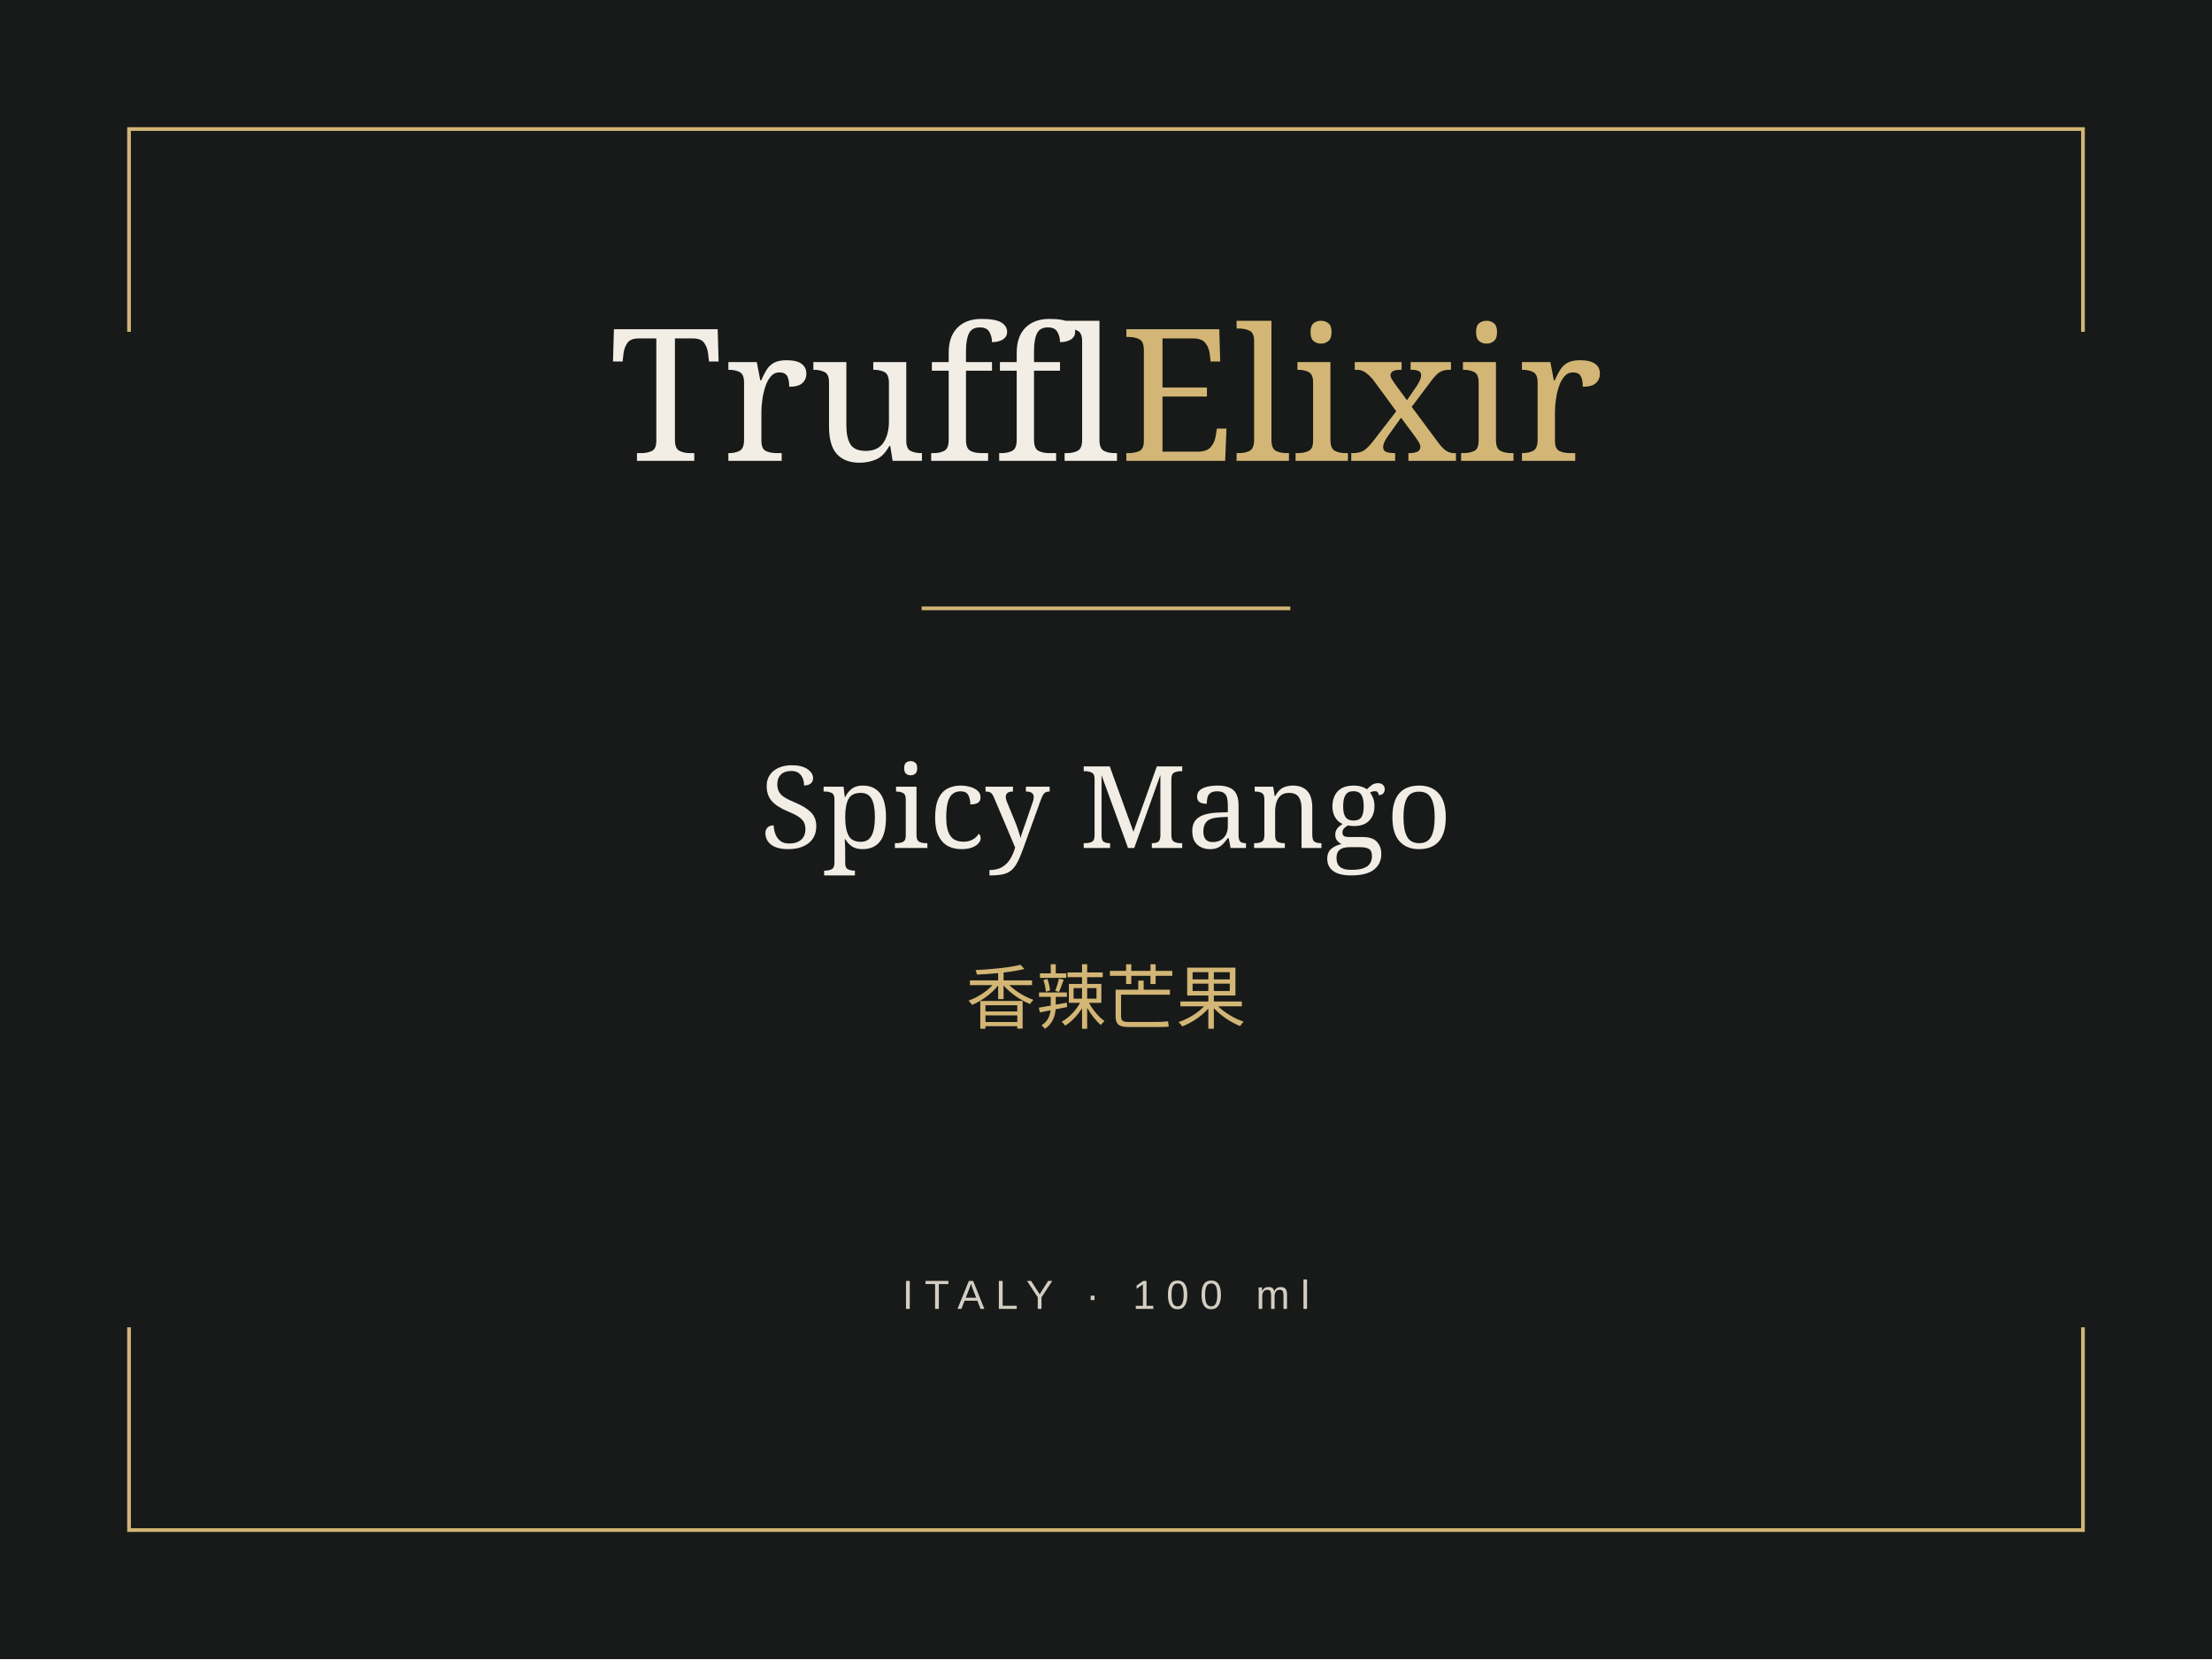
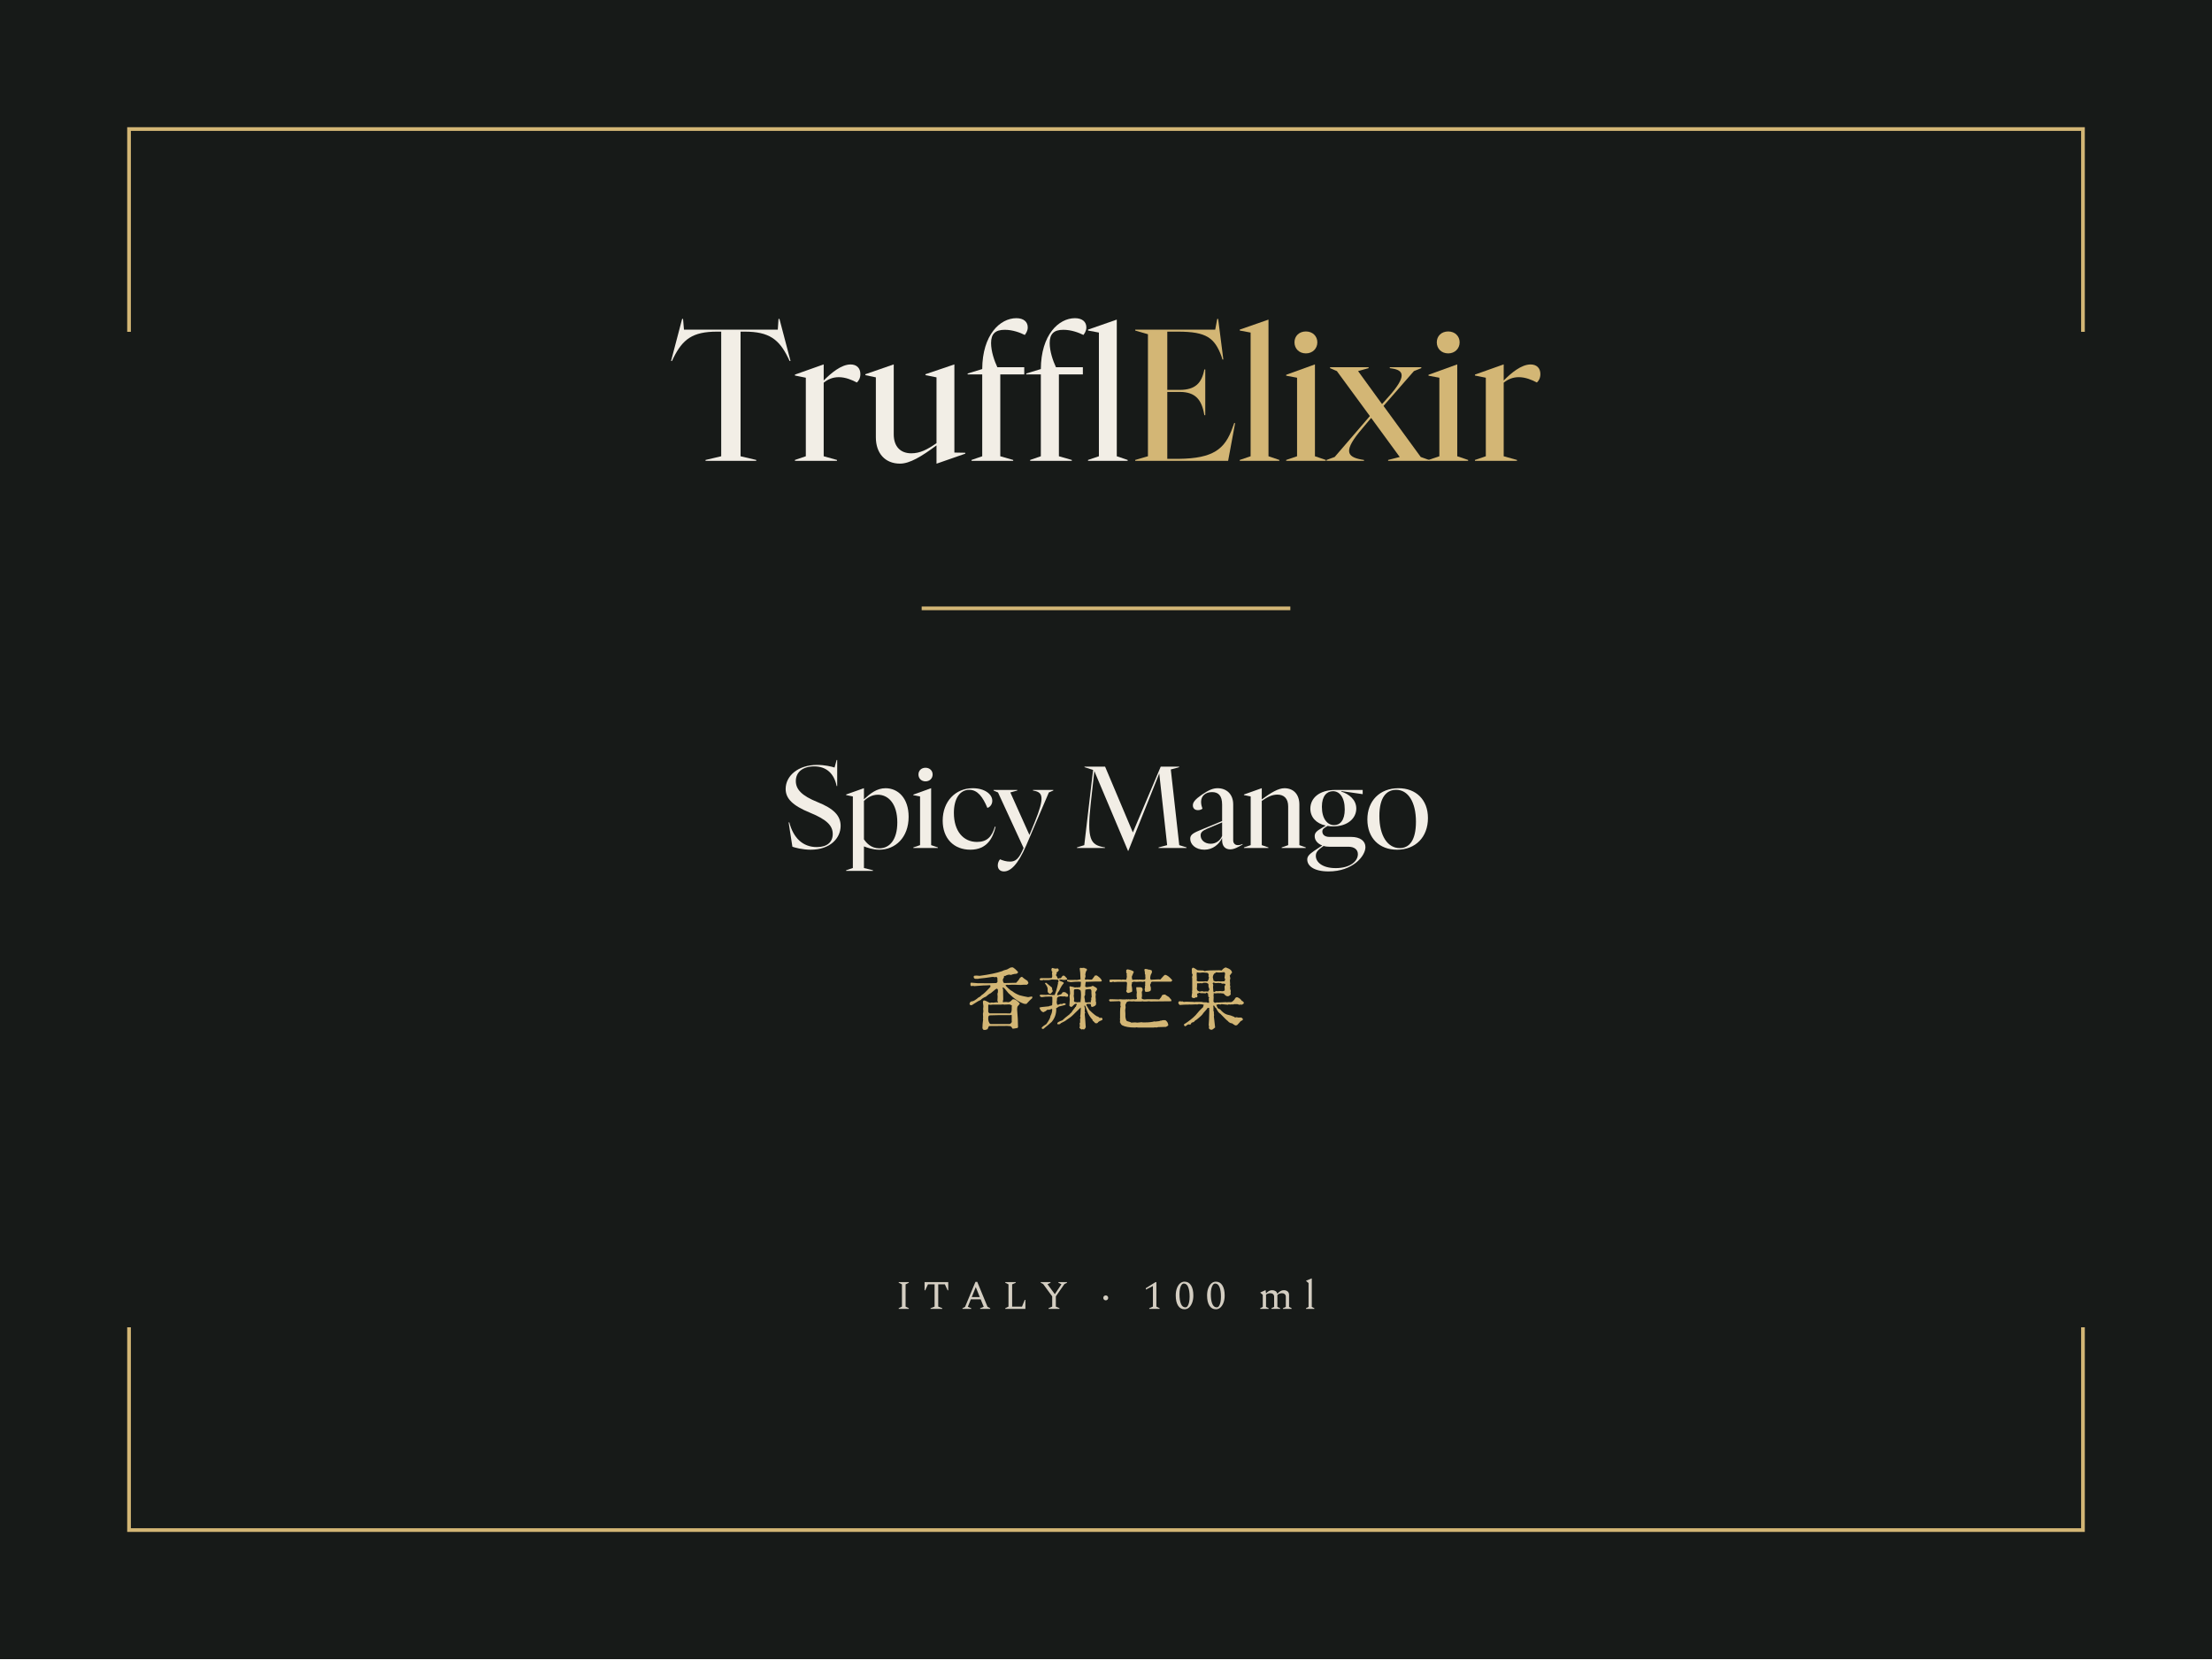
<svg xmlns="http://www.w3.org/2000/svg" width="1200" height="900" viewBox="0 0 1200 900" role="img" aria-label="TrufflElixir Spicy Mango, 100 ml">
  <rect width="1200" height="900" fill="#171a18" />
  <path d="M70 180V70h1060v110M70 720v110h1060V720" fill="none" stroke="#d3b675" stroke-width="2" />
-   <text x="600" y="250" text-anchor="middle" fill="#f2eee6" font-family="Georgia,serif" font-size="100">Truffl<tspan fill="#d3b675">Elixir</tspan>
-   </text>
+   <g aria-label="TrufflElixir" data-typeface="Nyght Serif">
+     <path fill="#f2eee6" transform="translate(363.150 250) scale(0.1 -0.1)" d="M196 0H471V5L386 25V701H409C541 701 595 659 644 559L652 542H657L597 770H592L588 712H79L74 770H69L9 542H14L22 559C72 659 125 701 258 701H281V25L196 5Z" />
+     <path fill="#f2eee6" transform="translate(429.750 250) scale(0.1 -0.1)" d="M15 0H243V5L171 25V424C194 443 221 454 253 454C289 454 325 439 351 425C361 434 370 449 370 471C370 504 349 523 317 523C266 523 211 476 171 436V523H170L15 468V463L74 451V25L15 5Z" />
+     <path fill="#f2eee6" transform="translate(467.950 250) scale(0.1 -0.1)" d="M203 -15C256 -15 320 24 401 84V-15H402L557 39V44L498 45V523H497L341 470V465L401 453V96C349 60 311 41 264 41C208 41 169 75 169 144V523H168L15 470V465L72 453V128C72 40 123 -15 203 -15Z" />
+     <path fill="#f2eee6" transform="translate(525.150 250) scale(0.1 -0.1)" d="M19 0H245V5L175 25V469H305V508H159C143 542 125 594 125 639C125 689 148 711 199 711C242 711 282 696 308 683C313 690 324 704 324 724C324 754 302 774 262 774C174 774 78 684 77 498L-2 474V469H77V25L19 5Z" />
+     <path fill="#f2eee6" transform="translate(556.950 250) scale(0.1 -0.1)" d="M19 0H245V5L175 25V469H305V508H159C143 542 125 594 125 639C125 689 148 711 199 711C242 711 282 696 308 683C313 690 324 704 324 724C324 754 302 774 262 774C174 774 78 684 77 498L-2 474V469H77V25L19 5Z" />
+     <path fill="#f2eee6" transform="translate(588.750 250) scale(0.1 -0.1)" d="M15 0H230V5L171 25V766H170L15 712V707L74 696V25L15 5Z" />
+     <path fill="#d3b675" transform="translate(613.950 250) scale(0.1 -0.1)" d="M19 0H523L561 205H556L547 180C506 65 444 13 255 11H193V374H263C345 373 380 333 394 248H399V496H394C380 422 345 386 263 385H193V701H252C407 701 450 666 487 567L492 550H497L469 770H464L453 712H19V707L88 687V25L19 5Z" />
+     <path fill="#d3b675" transform="translate(671.050 250) scale(0.1 -0.1)" d="M15 0H230V5L171 25V766H170L15 712V707L74 696V25L15 5Z" />
+     <path fill="#d3b675" transform="translate(696.250 250) scale(0.1 -0.1)" d="M15 0H230V5L171 25V523H170L15 467V462L74 451V25L15 5ZM60 643C60 609 85 583 122 583C158 583 184 609 184 643C184 677 158 702 122 702C85 702 60 677 60 643Z" />
+     <path fill="#d3b675" transform="translate(721.450 250) scale(0.1 -0.1)" d="M316 0H538V5L493 21L291 298L456 487L496 503V508H325V503L338 501C401 491 417 460 323 353L283 308L153 487L210 503V508H1V503L38 487L217 243L26 21L-18 5V0H185V5L172 7C90 22 72 55 177 177L224 233L379 21L316 5Z" />
+     <path fill="#d3b675" transform="translate(773.450 250) scale(0.1 -0.1)" d="M15 0H230V5L171 25V523H170L15 467V462L74 451V25L15 5ZM60 643C60 609 85 583 122 583C158 583 184 609 184 643C184 677 158 702 122 702C85 702 60 677 60 643Z" />
+     <path fill="#d3b675" transform="translate(798.650 250) scale(0.1 -0.1)" d="M15 0H243V5L171 25V424C194 443 221 454 253 454C289 454 325 439 351 425C361 434 370 449 370 471C370 504 349 523 317 523C266 523 211 476 171 436V523H170L15 468V463L74 451V25L15 5Z" />
+   </g>
  <path d="M500 330h200" stroke="#d3b675" stroke-width="2" />
-   <text x="600" y="460" text-anchor="middle" fill="#f2eee6" font-family="Georgia,serif" font-size="62">Spicy Mango</text>
-   <text x="600" y="555" text-anchor="middle" fill="#d3b675" font-family="serif" font-size="38">香辣芒果</text>
-   <text x="600" y="710" text-anchor="middle" fill="#d4cec2" font-family="Arial,sans-serif" letter-spacing="6" font-size="22">ITALY · 100 ml</text>
+   <g aria-label="Spicy Mango" data-typeface="Nyght Serif">
+     <path fill="#f2eee6" transform="translate(424.106 460) scale(0.062 -0.062)" d="M253 -15C423 -15 515 85 515 194C515 284 452 346 312 402C176 457 123 512 123 586C123 665 185 714 284 714C393 714 459 648 480 542H485V770H480L462 704C433 713 376 727 309 727C143 727 34 631 34 517C34 434 92 372 249 308C395 248 446 195 446 122C446 52 397 8 307 8C183 8 101 89 66 224H60L93 11C113 4 179 -15 253 -15Z" />
+     <path fill="#f2eee6" transform="translate(458.082 460) scale(0.062 -0.062)" d="M15 -200H250V-195L171 -175V14C194 5 247 -15 305 -15C446 -15 562 92 562 273C562 438 468 523 360 523C284 523 226 477 171 426V523H170L15 468V463L74 451V-175L15 -195ZM171 76V412C204 443 244 466 293 466C383 466 463 389 463 224C463 69 393 -3 306 -3C234 -3 192 44 171 76Z" />
+     <path fill="#f2eee6" transform="translate(494.538 460) scale(0.062 -0.062)" d="M15 0H230V5L171 25V523H170L15 467V462L74 451V25L15 5ZM60 643C60 609 85 583 122 583C158 583 184 609 184 643C184 677 158 702 122 702C85 702 60 677 60 643Z" />
+     <path fill="#f2eee6" transform="translate(510.162 460) scale(0.062 -0.062)" d="M262 -15C408 -15 459 87 483 185L477 187C450 98 408 53 320 53C200 53 118 148 118 307C118 429 168 509 253 509C325 509 371 447 411 351C429 355 454 377 454 413C454 471 387 523 283 523C133 523 20 409 20 239C20 83 118 -15 262 -15Z" />
+     <path fill="#f2eee6" transform="translate(540.356 460) scale(0.062 -0.062)" d="M69 -205C122 -205 188 -155 265 25L462 486L501 503V508H323V503L333 501C408 486 428 446 339 228L292 114L125 486L186 503V508H-22V503L17 486L241 0C200 -95 172 -119 122 -119C90 -119 60 -110 35 -99C25 -110 15 -129 15 -152C15 -184 35 -205 69 -205Z" />
+     <path fill="#f2eee6" transform="translate(583.446 460) scale(0.062 -0.062)" d="M460 -26H462L733 652L802 25L727 5V0H972V5L908 25L834 687L907 707V712H746L502 136L259 712H79V707L154 683L77 25L13 5V0H258V5L241 8C134 30 99 74 133 385L165 673Z" />
+     <path fill="#f2eee6" transform="translate(644.516 460) scale(0.062 -0.062)" d="M143 -15C218 -15 272 34 298 87V68C298 16 325 -12 369 -12C404 -12 438 8 477 30V35C463 29 452 25 435 25C412 25 395 41 395 66V381C395 473 335 523 258 523C218 523 181 507 123 468C61 425 42 400 42 373C42 346 60 331 87 331C107 331 120 339 126 344C120 360 114 381 114 404C114 456 153 489 210 489C264 489 298 460 298 379V236L96 152C33 126 19 109 19 80C19 33 64 -15 143 -15ZM110 110C110 135 123 150 170 170L298 224V106C285 70 247 37 199 37C145 37 110 70 110 110Z" />
+     <path fill="#f2eee6" transform="translate(673.904 460) scale(0.062 -0.062)" d="M15 0H229V5L171 25V412C223 448 261 467 308 467C364 467 402 434 402 364V25L345 5V0H556V5L500 25V380C500 469 449 523 369 523C316 523 251 484 171 425V523H170L15 468V463L74 451V25L15 5Z" />
+     <path fill="#f2eee6" transform="translate(709.244 460) scale(0.062 -0.062)" d="M186 -205C394 -205 508 -73 508 8C508 61 462 97 383 97H193C151 97 131 118 131 144C131 163 141 173 177 193C192 190 208 189 225 189C354 189 428 261 428 345C428 423 364 472 296 494L297 498L484 471V508H246C102 508 26 435 26 344C26 270 77 214 161 196L128 176C79 148 64 132 64 103C64 69 88 38 130 22L55 -28C14 -57 -1 -75 -1 -101C-1 -154 53 -205 186 -205ZM74 -69C74 -37 91 -17 142 18C157 13 174 11 193 11H359C412 11 442 -15 442 -54C442 -115 376 -176 248 -176C130 -176 74 -123 74 -69ZM127 361C127 456 171 497 224 497C281 497 327 444 327 337C327 242 286 200 234 200C176 200 127 254 127 361Z" />
+     <path fill="#f2eee6" transform="translate(740.554 460) scale(0.062 -0.062)" d="M280 -15C442 -15 550 96 550 262C550 423 445 523 292 523C128 523 20 412 20 250C20 86 125 -15 280 -15ZM125 280C125 442 186 509 272 509C376 509 445 403 445 230C445 69 389 -1 303 -1C197 -1 125 107 125 280Z" />
+   </g>
+   <g aria-label="香辣芒果" data-typeface="京華老宋体">
+     <path fill="#d3b675" transform="translate(524.000 555) scale(0.038 -0.038)" d="M607 428Q545 508 533 508H527Q527 505 523 498L530 485Q533 397 533 338Q533 329 527 308Q530 301 530 298L554 301H587Q594 301 600 298Q633 298 664 338L684 341Q720 335 767 283L768 274Q734 238 734 227Q731 209 731 197Q744 58 744 -60L727 -74Q724 -74 724 -70Q707 -77 667 -80Q646 -47 641 -47Q635 -43 631 -43Q607 -40 590 -40L339 -42H332Q326 -42 309 -87Q307 -87 279 -97H253Q249 -97 236 -74V-70Q236 -20 246 53Q246 61 243 67Q246 73 246 80L243 134Q249 157 249 174Q249 188 246 201Q249 218 249 234V247Q249 259 243 294Q243 324 259 324Q278 324 343 288Q355 294 370 294H373Q383 294 383 291L440 298Q445 294 457 294V298Q457 307 450 318Q450 324 453 378Q453 380 450 421Q457 433 457 448V468Q457 486 443 491H437Q430 491 356 428Q326 415 286 378Q234 358 209 328Q193 328 85 257H65Q60 257 52 271V277Q60 311 85 311Q116 311 182 368Q203 374 226 401Q257 416 350 518V538Q343 538 343 542Q282 537 253 538Q231 538 119 528L102 532Q84 528 75 528L65 542V568Q72 577 72 578Q100 577 168 570Q226 568 333 569Q422 572 433 572H440Q440 585 453 592L450 608V642Q441 658 437 659H433Q422 659 416 655L396 659H373Q288 645 182 635Q182 632 172 632H139Q121 632 112 649V669Q112 679 152 679Q154 679 196 675Q401 702 517 742Q532 753 587 766Q634 796 654 796H671Q700 779 744 732V729Q744 702 694 702Q651 694 651 689H634Q626 689 620 692Q582 689 560 672L544 675V655L527 622Q530 572 550 572L718 576Q761 623 761 629Q761 637 788 659H804Q817 643 881 602Q881 593 891 582V568Q891 564 871 548H824Q803 548 781 545L694 548H654Q635 548 600 545Q595 548 584 548Q573 542 567 542V535Q635 465 660 457Q704 421 765 398Q815 384 888 371Q894 371 945 381L948 364V358Q913 329 864 274H848Q844 274 844 277L838 274Q737 301 607 428ZM497 264H380Q368 264 350 261Q345 264 326 264Q319 263 319 257V160Q332 140 336 140H356Q624 139 634 139Q654 154 654 201V234L657 251Q635 267 620 267Q596 267 544 264Q540 264 533 267Q511 264 497 264ZM319 80V50Q330 -13 356 -13H625Q642 -7 657 17L654 23V110Q654 117 647 117Q635 114 634 114Q447 116 339 111Q323 105 323 97Z" />
+     <path fill="#d3b675" transform="translate(562.000 555) scale(0.038 -0.038)" d="M232 788Q268 778 277 778H287L311 782L325 764V750Q308 726 294 726V723L298 705Q293 705 288 695V677Q297 678 312 636H316Q340 643 343 643H347L354 640Q380 678 385 678H402Q407 678 444 637V626Q444 618 399 616Q390 616 350 622Q340 615 323 615Q327 609 396 581V577Q396 574 392 574L396 567Q368 543 330 459Q303 429 303 400Q310 400 310 397Q365 411 365 418Q368 418 382 442H417Q459 411 459 408V387Q459 382 449 376H445Q421 376 407 383Q403 383 397 380Q367 383 348 383L324 376Q324 379 320 379Q320 375 303 362L300 348V331Q296 303 296 300Q296 290 303 265Q310 261 317 261Q325 267 352 275L373 272L390 283H414Q419 283 425 272V265Q418 257 328 237L286 209Q286 206 290 199Q290 96 225 18Q177 -26 114 -76Q114 -83 90 -83Q83 -74 83 -73V-62Q102 -42 149 -13Q207 69 207 101Q233 150 232 196L229 205L214 198Q204 198 193 191Q173 191 163 191L137 170Q131 170 110 156Q75 156 51 215L50 219Q50 230 186 240Q186 246 224 251Q224 256 234 261Q234 264 231 264L234 299V369Q234 374 223 379L140 378Q89 371 84 371Q65 371 53 392V395Q53 401 67 406Q136 403 143 403L178 406Q230 400 244 400L251 403Q257 400 265 400Q291 451 316 570Q312 577 312 580Q317 580 323 591Q316 616 316 619Q258 622 229 622H225Q221 622 187 615L125 614Q117 614 111 618Q98 611 83 611H66Q61 611 52 624V628Q52 633 69 642H90Q114 642 224 643L229 656L232 663V684Q232 697 229 715L235 733Q222 733 221 774ZM634 790 651 787Q682 790 689 790Q690 783 721 777L728 766V756Q711 744 704 690L707 683V659Q701 648 697 634Q702 620 708 620Q727 621 732 624Q751 621 763 621H798Q801 621 843 680H870Q940 632 940 601L930 594L829 593Q793 593 718 589Q718 593 715 593Q706 583 703 528Q703 517 722 513Q802 520 802 531H816Q868 503 871 496V476L847 441Q847 434 854 413Q851 389 851 375L855 326Q851 320 851 312Q858 311 858 306V271Q858 249 810 232H796Q787 232 782 271L775 274H730Q725 274 720 263V256L762 187Q858 94 883 94Q908 81 908 73L932 77H936Q950 71 950 53Q950 42 908 28Q884 14 884 7Q873 -3 867 -3L860 0Q853 -3 849 -3Q816 34 807 35L811 42Q752 109 734 166Q724 187 702 249H695L689 246Q695 236 699 204Q696 186 696 170Q696 160 703 149Q696 137 696 131Q703 66 711 -59Q703 -79 687 -91Q684 -91 666 -87Q654 -91 652 -91Q645 -91 621 -67Q621 -60 627 -42Q624 -19 624 -4V-1L631 10L630 51Q630 66 637 79L630 96Q636 96 640 221H637L554 141L533 120Q497 83 429 40Q429 35 353 -2Q348 -16 329 -16H312Q305 -16 305 -9V1Q312 17 377 40Q411 74 481 127Q481 131 509 155Q509 162 557 221Q557 230 571 235Q571 252 584 266V273Q572 276 570 276Q552 276 519 238Q513 238 505 231H498L477 248L483 338Q480 356 480 380V384Q487 417 487 422L486 449Q486 457 479 515V519L483 526Q534 518 556 509L587 512Q587 509 590 509L615 513L631 511L632 523Q639 523 639 530Q640 548 640 551Q642 587 642 589Q639 589 614 592Q559 592 496 585Q444 593 444 602V612L447 619L472 616H493Q527 616 567 617L583 616Q638 621 638 631Q635 643 635 644Q634 730 624 780Q624 782 634 790ZM139 576H146L229 507Q230 472 240 462V455Q214 421 209 420H192Q167 436 167 455V490Q167 518 129 566Q129 571 139 576ZM542 471V412L539 391Q541 381 546 342Q542 329 543 314Q543 299 595 297L619 301Q625 298 633 298Q634 304 640 305L636 311Q643 356 643 395V412Q642 474 629 474Q620 474 604 485L556 484Q550 484 542 471ZM701 471Q701 468 705 468L702 433V402Q691 386 691 374L699 329V301Q716 301 716 294L758 298H785L782 323L792 330L789 336V361Q790 368 796 368Q792 408 792 427V458Q792 477 774 486L767 485Q711 485 701 471Z" />
+     <path fill="#d3b675" transform="translate(600.000 555) scale(0.038 -0.038)" d="M561 774Q597 771 611 762L617 765Q654 755 655 747V719Q631 686 631 637Q640 623 640 619Q721 625 754 625L775 622Q833 689 842 689Q879 689 944 616V607Q944 603 930 592H669Q640 592 640 569Q640 563 631 552V537Q640 510 640 507V470Q631 446 570 446H567Q555 446 552 487Q558 509 558 510L555 525L561 540L558 555Q561 576 561 589L552 595Q531 592 526 589Q500 592 494 592Q474 592 435 589Q410 592 394 592Q373 580 368 580L371 566L365 546V540Q374 501 374 476V455Q374 444 324 431H310Q305 431 289 452V458Q292 478 298 479L295 493L301 578Q293 578 292 589H274Q271 589 271 592L265 589H160Q144 589 119 586Q104 589 104 592Q81 583 61 583Q49 587 49 610V613Q49 622 82 622H198Q209 622 225 619Q229 622 242 622Q279 619 286 619Q293 626 298 662Q295 678 295 692V695L298 710Q294 710 289 719V756Q289 761 307 768Q367 758 397 735V733Q368 666 368 662Q371 619 380 619Q391 619 453 622Q456 622 462 619Q465 619 470 622Q512 619 541 619H549L564 634L561 662V692L555 701V716Q555 730 547 765ZM438 513H485Q523 513 523 479V473Q523 462 511 446Q514 406 514 396Q513 361 508 361Q508 341 547 338Q576 341 590 341H696Q716 341 760 338Q788 365 798 394Q806 408 845 408Q845 404 898 373L933 332V317Q933 312 927 312Q704 309 637 309L608 312Q597 309 576 309H538Q528 309 523 312L505 309H420Q408 309 389 312Q383 309 380 309Q350 312 333 312Q286 308 286 276Q277 273 277 259Q277 239 280 224Q276 188 274 183Q277 153 277 136V89Q286 28 304 28Q359 13 359 7Q393 10 409 10H420Q436 10 447 7Q500 11 508 13L526 10H555Q640 10 693 25Q696 25 702 22Q775 27 775 36L781 34Q782 34 813 42H848Q889 14 889 -34L857 -54Q765 -57 746 -57Q726 -63 719 -63Q710 -63 710 -60L681 -63H459Q448 -63 432 -60Q429 -63 412 -63H409Q292 -63 231 -31Q210 -17 204 7L198 10L201 31V45Q201 54 198 54L201 68V162Q201 223 210 235Q210 250 204 250L207 279V303Q207 309 186 314L158 312H149Q118 312 55 309L43 326V329Q43 334 55 341H84Q127 341 183 338L198 341Q224 338 242 338H277L295 341Q301 338 304 338L324 341L338 338Q364 341 383 341H403Q406 341 406 338Q441 341 441 347V358Q441 379 435 379L438 394V408L435 423Q441 423 441 428V431Q432 487 432 504V507Q433 513 438 513Z" />
+     <path fill="#d3b675" transform="translate(638.000 555) scale(0.038 -0.038)" d="M713 794Q799 765 799 719Q794 719 769 681H766L775 639Q769 620 769 612V604Q769 584 772 565Q769 554 769 538Q775 537 775 532L772 497Q772 488 781 461L778 434Q781 418 781 410Q759 384 742 384H734Q710 384 680 422Q676 424 627 428L621 425L606 428Q576 425 561 425Q540 428 537 428V407Q537 397 534 392L537 375V372Q537 351 534 306L552 291H564Q572 291 582 297Q589 297 594 294L716 300L722 297Q738 300 748 300H784Q803 300 835 339Q850 369 864 369H876Q917 353 939 318Q968 307 968 285V283Q968 278 939 262L924 265Q898 262 894 262Q892 271 870 271H835Q822 271 811 265Q808 265 802 268Q786 265 775 265L748 268Q748 262 742 262Q664 268 647 271L635 265Q612 267 612 271Q584 262 576 262V256Q593 214 597 214Q597 209 629 196Q681 136 728 122Q780 113 832 89Q834 89 841 80Q866 86 873 86Q874 80 879 80H924Q938 80 953 63V48Q953 42 921 27Q921 23 873 -27Q873 -30 852 -33Q839 -33 799 -3Q766 -3 736 33Q729 33 632 134Q604 146 570 217Q559 217 543 250H537Q533 250 528 241Q534 240 534 235V173Q534 171 540 164V140Q540 126 543 110L540 95Q540 88 558 -62Q521 -95 508 -95Q481 -95 469 -74V-59Q469 -53 472 -47Q466 -36 466 -27Q472 27 475 184L472 199Q475 204 475 214L469 217H451Q451 211 389 143Q379 117 288 45Q278 45 252 15Q213 9 213 -12L201 -21Q191 -21 175 -18Q170 -18 136 -44H130Q116 -44 112 -18Q221 51 279 113Q333 180 377 220Q387 220 392 253Q398 253 398 259Q376 271 329 271Q317 271 300 265Q296 265 291 268Q249 265 219 265H201Q198 265 198 268L193 265Q108 265 53 259Q32 275 32 294Q39 312 50 312Q55 312 86 309Q91 312 94 312Q94 306 112 303Q125 303 145 306Q196 303 243 303H246Q256 303 261 300L279 303H362Q365 303 395 297H439L448 291H466Q472 291 472 297V309Q472 315 466 315L469 327L466 354Q472 354 472 360V366L460 378V395L457 413V425Q445 428 436 434H433Q429 434 424 425Q389 428 374 428H353Q332 434 329 434Q329 429 300 419Q305 397 305 378Q305 373 294 366Q288 369 285 369Q264 357 261 357Q230 357 222 375Q225 411 231 437Q231 443 228 443L231 473V639L228 657Q232 676 237 690Q225 706 225 737L228 743Q225 748 225 755V767Q225 783 240 791H243Q256 791 308 755Q349 752 368 752H389Q402 743 410 743Q435 755 615 755Q616 755 653 752Q670 779 704 794ZM615 722Q577 725 570 725Q563 713 546 708Q525 682 525 651Q525 647 534 615V604Q540 604 567 595Q573 595 600 598Q637 595 638 595Q666 598 692 598Q701 613 701 633Q694 633 692 648Q698 700 701 714Q695 715 689 728Q647 722 615 722ZM297 725 294 719Q294 716 297 716L294 702Q297 648 297 630Q297 628 294 607Q309 595 320 595H398Q408 595 424 598Q429 595 442 595Q459 595 469 648V657L463 666V672L466 690Q462 719 436 719Q422 722 398 722H368L353 719V722L347 719H341Q325 719 297 725ZM534 580 522 568Q531 556 531 541Q531 529 528 517Q531 491 531 473V464L537 443H543L573 458Q589 455 591 455Q604 455 629 458Q650 455 662 455Q695 459 695 473Q695 488 692 523L704 547V559L677 565L665 562Q641 568 638 574L627 571L609 574Q583 571 564 571Q561 571 534 580ZM371 568 350 571Q347 571 326 568L308 571Q308 565 300 565V523Q300 511 297 491Q303 455 329 455Q330 449 335 449Q355 455 362 455H374Q395 454 395 449L415 452H442L457 449Q457 456 475 476V482Q475 489 463 520V553Q463 566 427 577H404Q391 577 371 568Z" />
+   </g>
+   <g aria-label="ITALY · 100 ml" data-typeface="Spectral">
+     <path fill="#d4cec2" transform="translate(486.002 710) scale(0.022 -0.022)" d="M70 0V16L150 56V604L70 644V660H320V644L240 604V56L320 16V0Z" />
+     <path fill="#d4cec2" transform="translate(500.582 710) scale(0.022 -0.022)" d="M192 0V16L292 56V605H129L61 458H45V660H629V458H613L545 605H382V56L482 16V0Z" />
+     <path fill="#d4cec2" transform="translate(521.410 710) scale(0.022 -0.022)" d="M33 0V16L97 49L353 665H398L650 52L717 16V0H469V16L557 50L482 235H239L165 50L249 16V0ZM262 290H460L361 536Z" />
+     <path fill="#d4cec2" transform="translate(543.910 710) scale(0.022 -0.022)" d="M65 0V16L145 56V604L65 644V660H325V644L235 604V55H478L546 222H562V0Z" />
+     <path fill="#d4cec2" transform="translate(563.814 710) scale(0.022 -0.022)" d="M228 0V16L318 56V308L96 611L35 644V660H277V644L204 609V605L383 362L544 604V608L471 644V660H683V644L619 611L408 309V56L498 16V0Z" />
+     <path fill="#d4cec2" transform="translate(597.110 710) scale(0.022 -0.022)" d="M125 210Q100 210 82.0 228.0Q64 246 64 271Q64 296 82.0 314.0Q100 332 125 332Q150 332 168.0 314.0Q186 296 186 271Q186 246 168.0 228.0Q150 210 125 210Z" />
+     <path fill="#d4cec2" transform="translate(620.110 710) scale(0.022 -0.022)" d="M153 0V16L243 56V563L68 475V510L308 660H328V56L408 16V0Z" />
+     <path fill="#d4cec2" transform="translate(637.110 710) scale(0.022 -0.022)" d="M250 -10Q146 -10 89.5 81.0Q33 172 33 330Q33 428 60.5 504.5Q88 581 137.0 625.5Q186 670 250 670Q354 670 410.5 579.0Q467 488 467 330Q467 232 439.0 155.5Q411 79 362.5 34.5Q314 -10 250 -10ZM271 37Q304 37 327.0 71.0Q350 105 362.5 164.5Q375 224 375 299Q375 450 339.5 537.0Q304 624 233 624Q199 624 175.0 590.0Q151 556 138.0 497.0Q125 438 125 363Q125 212 161.5 124.5Q198 37 271 37Z" />
+     <path fill="#d4cec2" transform="translate(654.110 710) scale(0.022 -0.022)" d="M250 -10Q146 -10 89.5 81.0Q33 172 33 330Q33 428 60.5 504.5Q88 581 137.0 625.5Q186 670 250 670Q354 670 410.5 579.0Q467 488 467 330Q467 232 439.0 155.5Q411 79 362.5 34.5Q314 -10 250 -10ZM271 37Q304 37 327.0 71.0Q350 105 362.5 164.5Q375 224 375 299Q375 450 339.5 537.0Q304 624 233 624Q199 624 175.0 590.0Q151 556 138.0 497.0Q125 438 125 363Q125 212 161.5 124.5Q198 37 271 37Z" />
+     <path fill="#d4cec2" transform="translate(682.610 710) scale(0.022 -0.022)" d="M48 0V16L111 48V346L51 398V405L175 460H181L190 386H195Q232 424 266.5 442.0Q301 460 342 460Q390 460 424.0 438.5Q458 417 468 374H471Q513 418 549.5 439.0Q586 460 630 460Q686 460 722.5 430.5Q759 401 759 343V48L822 16V0H608V16L679 48V296Q679 340 652.5 363.0Q626 386 585 386Q551 386 521.0 375.0Q491 364 471 342V48L540 16V0H324V16L391 48V296Q391 340 364.5 363.0Q338 386 297 386Q272 386 241.0 377.0Q210 368 191 351V48L256 16V0Z" />
+     <path fill="#d4cec2" transform="translate(707.530 710) scale(0.022 -0.022)" d="M44 0V16L107 48V636L47 688V695L181 750H187V48L250 16V0Z" />
+   </g>
</svg>
